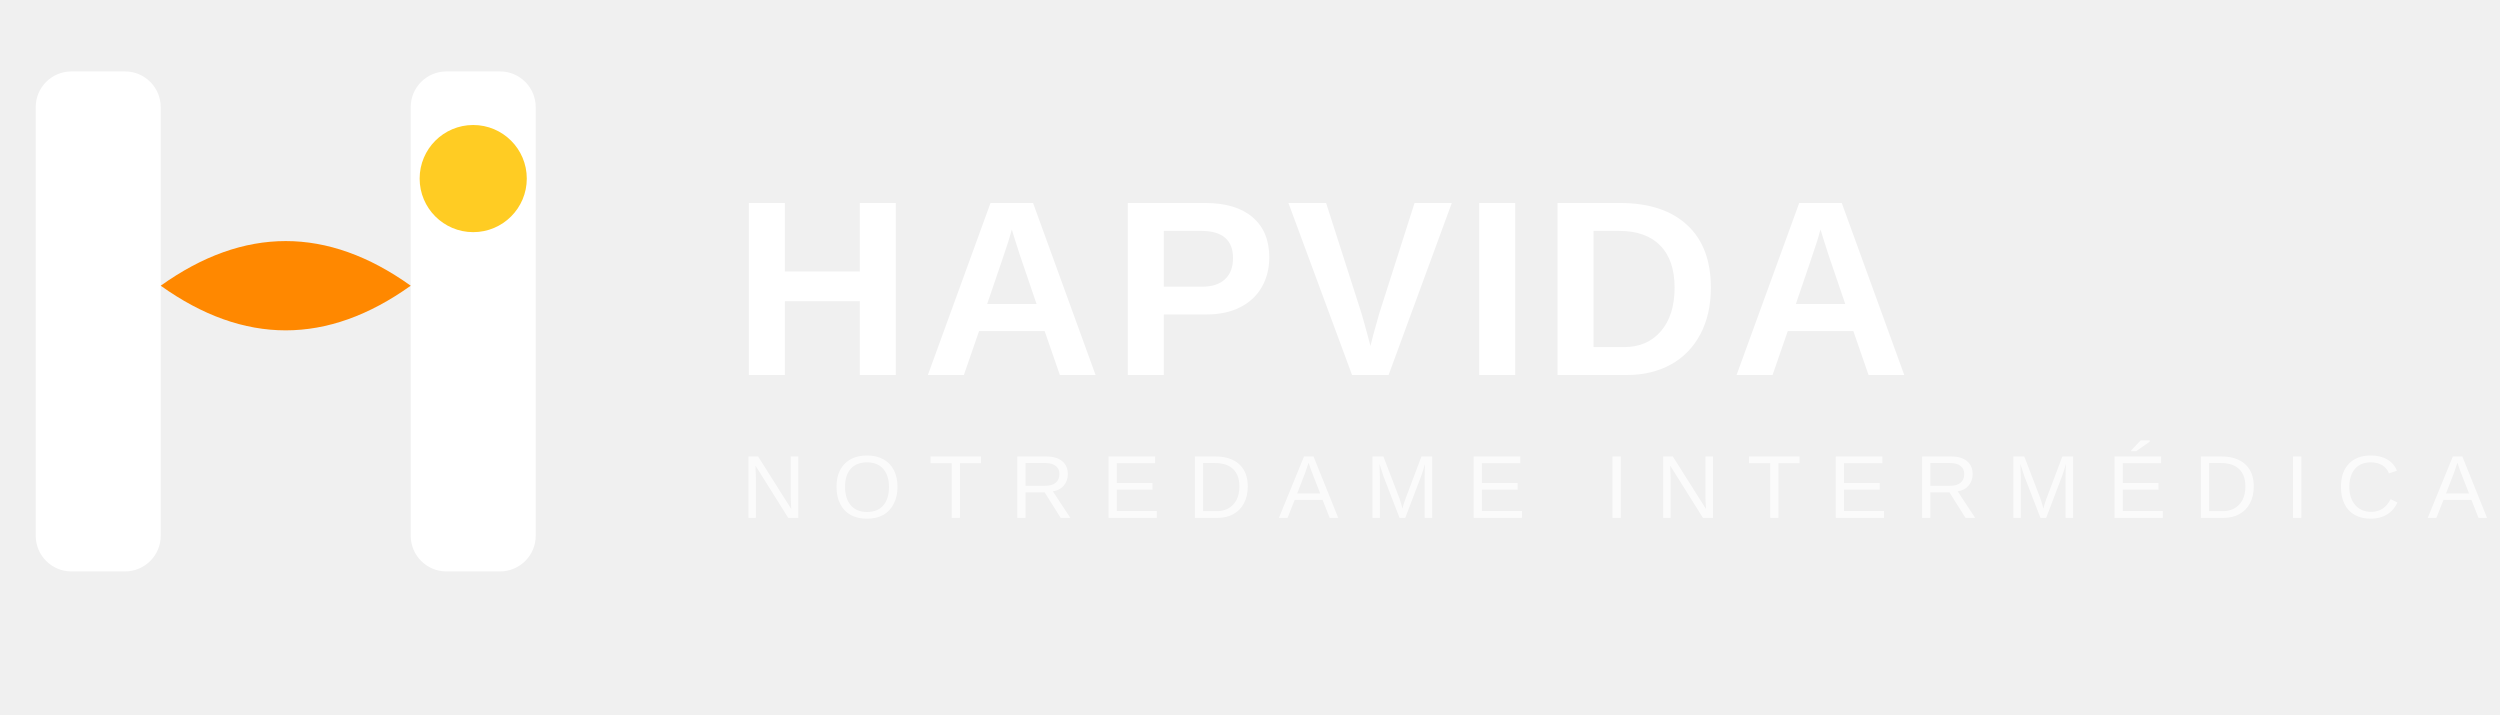
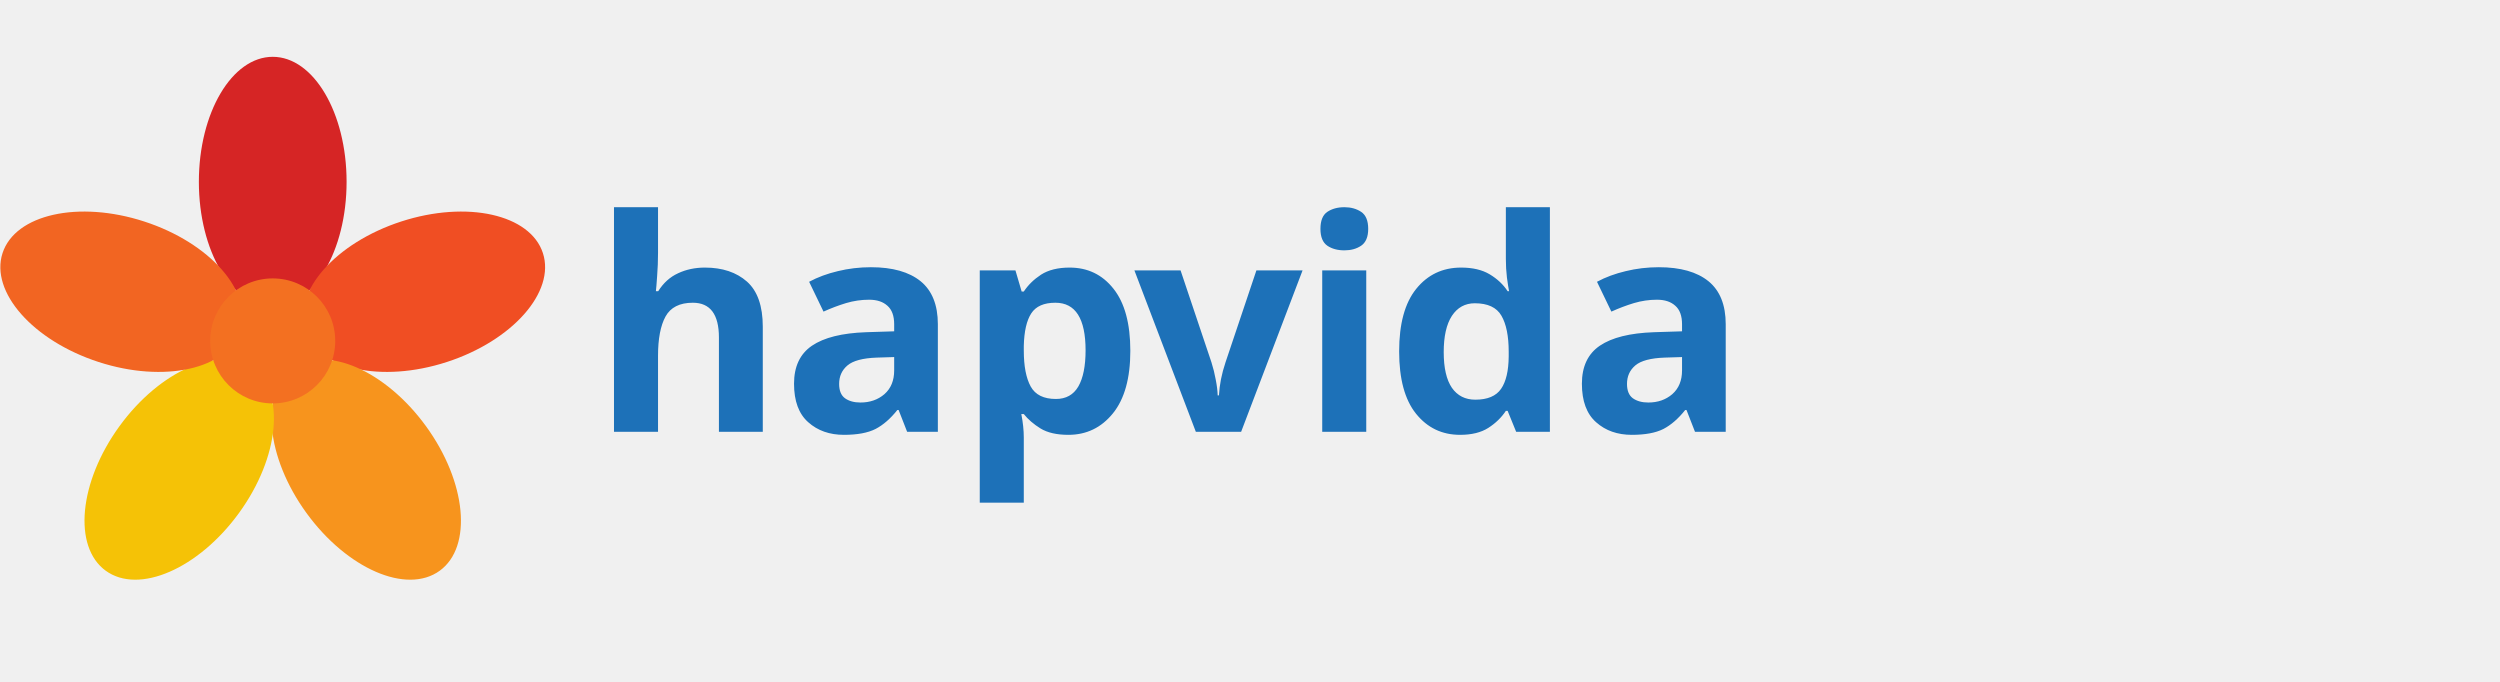
- <svg xmlns="http://www.w3.org/2000/svg" viewBox="0 0 280 80" fill="none">
-   <g transform="translate(0,4)">
-     <rect x="4" y="4" width="14" height="56" rx="4" fill="white" />
-     <rect x="46" y="4" width="14" height="56" rx="4" fill="white" />
-     <path d="M18 28 Q32 18 46 28 Q32 38 18 28Z" fill="#FF8800" />
-     <circle cx="53" cy="16" r="6" fill="#FFCC23" />
+ <svg xmlns="http://www.w3.org/2000/svg" viewBox="0 0 220 60">
+   <g transform="translate(24,30)">
+     <ellipse cx="0" cy="-14" rx="6.5" ry="11" fill="#D62525" />
+     <ellipse cx="0" cy="-14" rx="6.5" ry="11" fill="#F04E23" transform="rotate(72)" />
+     <ellipse cx="0" cy="-14" rx="6.5" ry="11" fill="#F7941D" transform="rotate(144)" />
+     <ellipse cx="0" cy="-14" rx="6.5" ry="11" fill="#F5C206" transform="rotate(-144)" />
+     <ellipse cx="0" cy="-14" rx="6.5" ry="11" fill="#F26522" transform="rotate(-72)" />
+     <circle cx="0" cy="0" r="5.5" fill="#F37021" />
  </g>
-   <text x="82" y="42" font-family="'Source Sans 3', 'Segoe UI', Arial, sans-serif" font-size="28" font-weight="700" fill="white" letter-spacing="1">HAPVIDA</text>
-   <text x="83" y="58" font-family="'Source Sans 3', 'Segoe UI', Arial, sans-serif" font-size="10" font-weight="300" fill="rgba(255,255,255,0.75)" letter-spacing="3">NOTREDAME INTERMÉDICA</text>
+   <text x="52" y="38" font-family="'Trebuchet MS','Segoe UI',system-ui,sans-serif" font-size="26" font-weight="700" fill="#1D71B8" letter-spacing="-.3">hapvida</text>
</svg>
